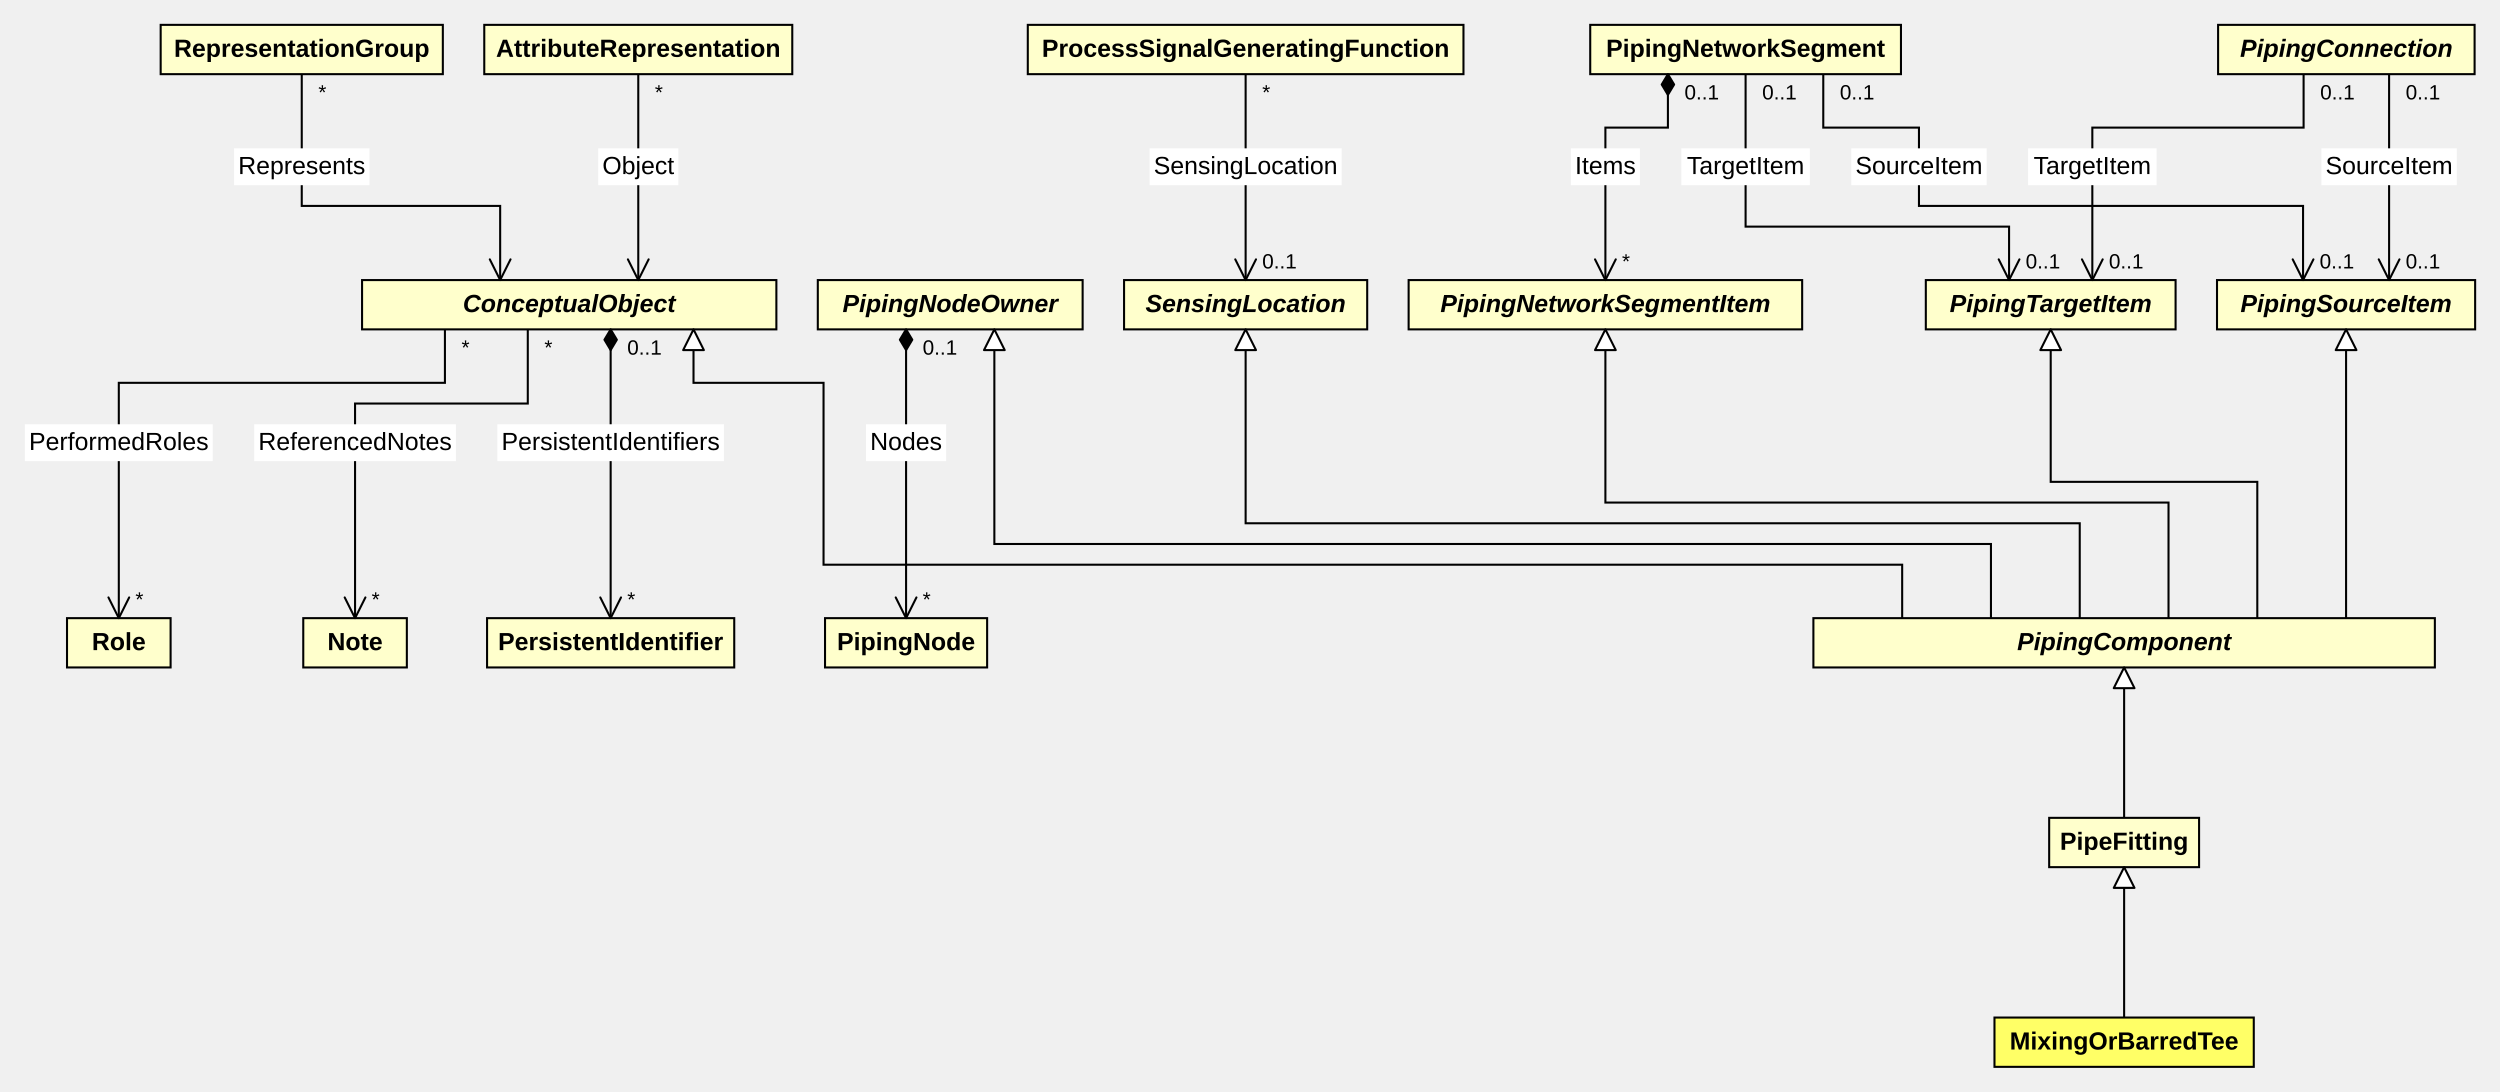
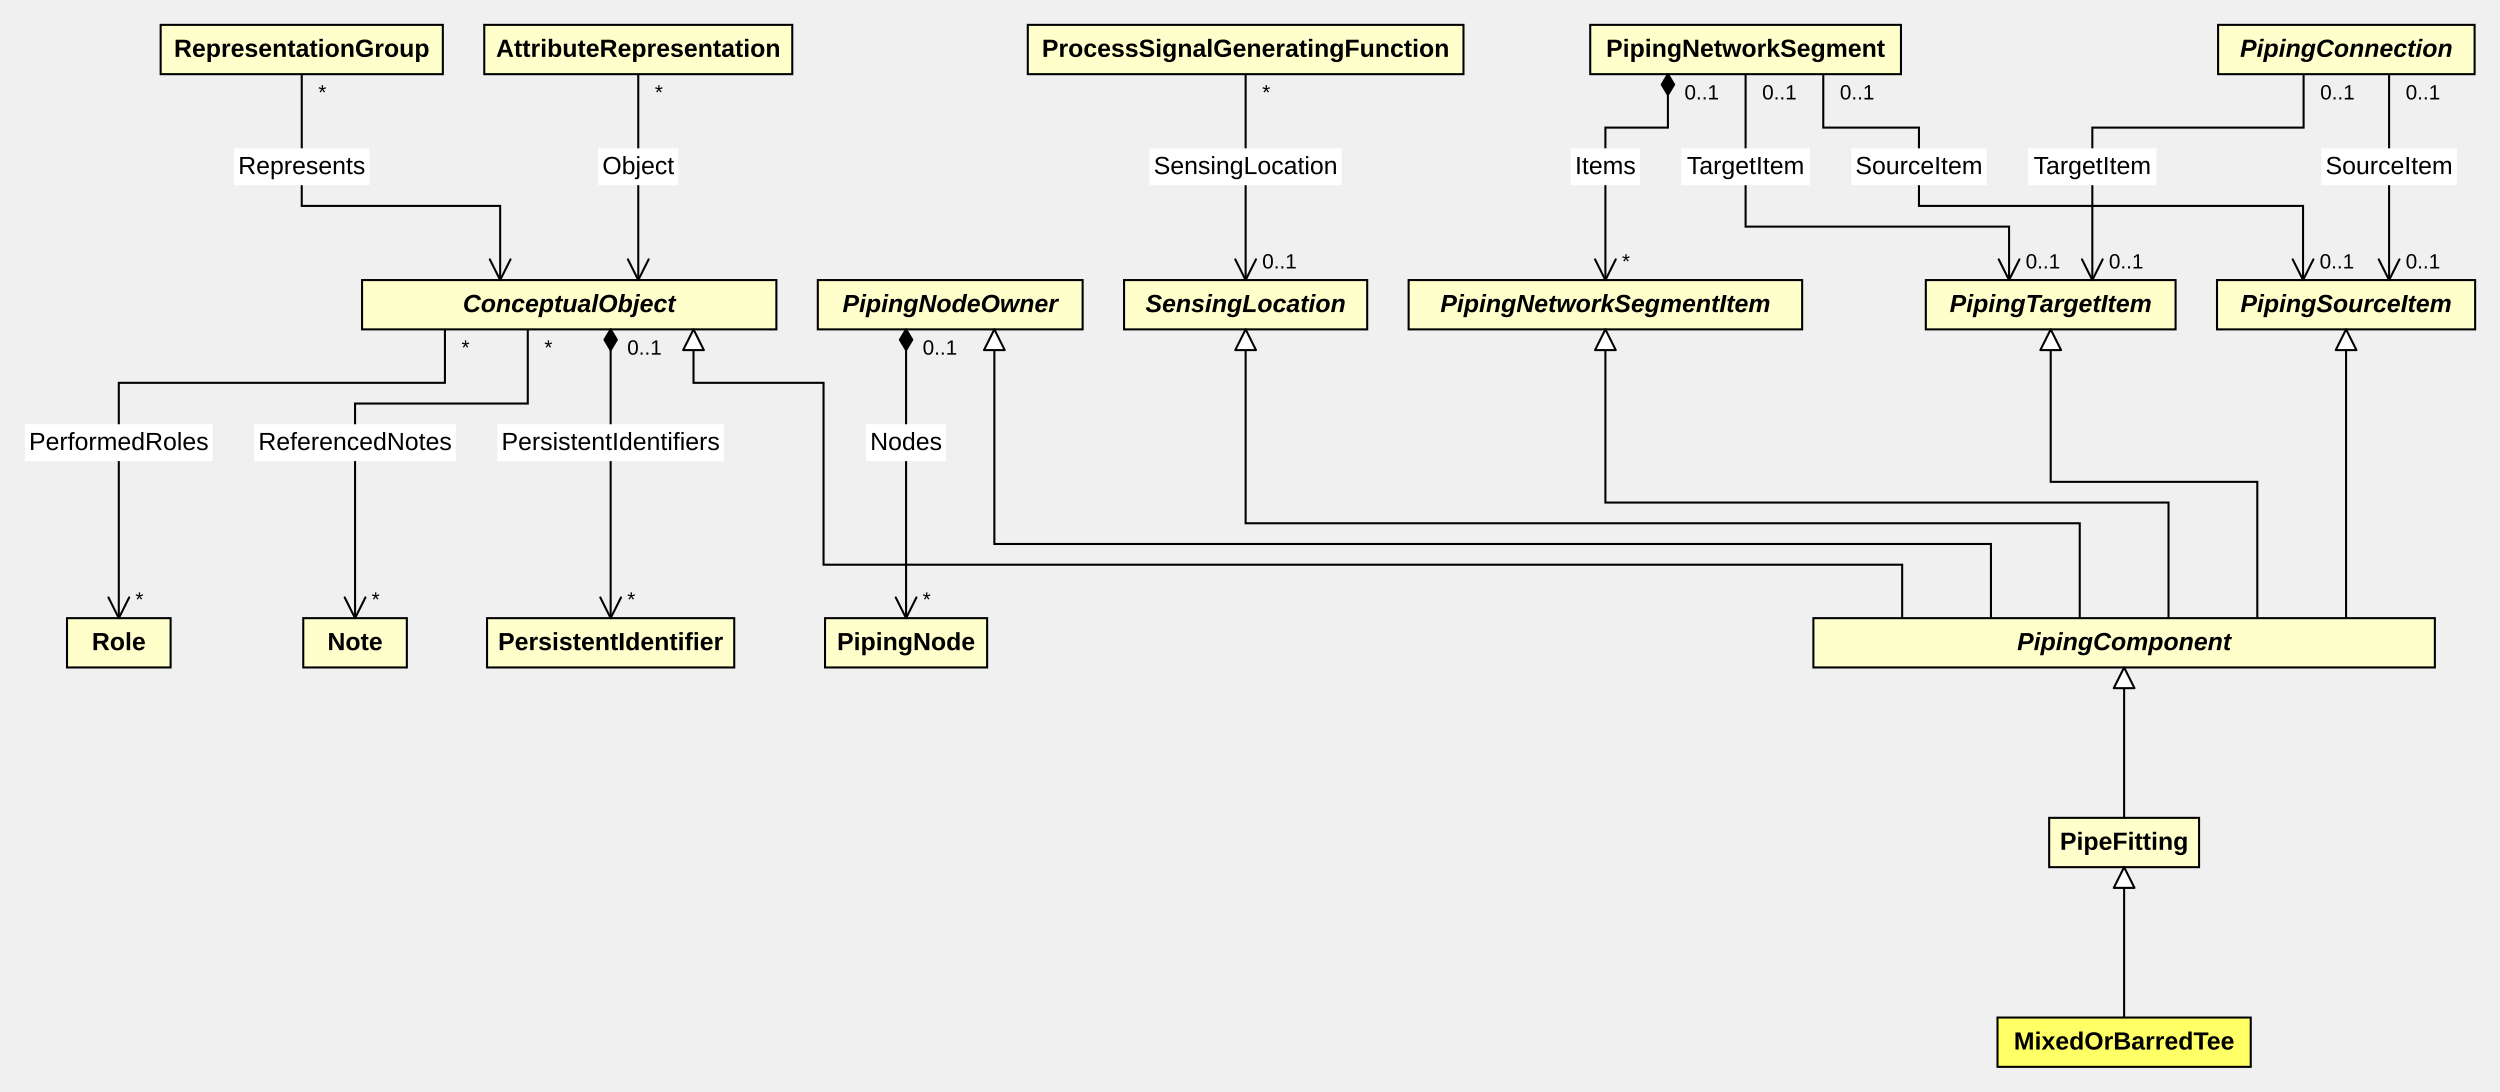
<svg xmlns="http://www.w3.org/2000/svg" width="1206.825px" height="527px" viewBox="0.0 0.0 1206.825 527">
  <style>
            .uml-foreground-stroke {
                stroke: black;
                stroke-width: 1px;
            }
            
            .uml-foreground-fill {
                fill: black;
            }
            
            .uml-background_color-type {
                fill: #ffffcc;
            }
            
            .uml-background_color-main_type {
                fill: #ffff66;
            }
            
            .uml-background_color-instance {
                fill: blue;
            }
            
            .uml-background_color-background {
                fill: white;
            }
            
            .uml-background_color-foreground {
                fill: black;
            }
            
            .uml-font-normal {
                font-family: Arial;
            }
            
            .uml-font-element {
                font-family: Arial;
            }
            
            .uml-fontsize-normal {
                font-size: 10px;
            }

            .uml-fontsize-large {
                font-size: 12px;
            }
            
            .uml-source_marker-closed_arrow {
                marker-start: url(#uml-marker-closed_arrow);
            }
            
            .uml-source_marker-open_arrow {
                marker-start: url(#uml-marker-open_arrow);
            }
            
            .uml-source_marker-filled_diamond {
                marker-start: url(#uml-marker-filled_diamond);
            }

            .uml-target_marker-closed_arrow {
                marker-end: url(#uml-marker-closed_arrow);
            }
            
            .uml-target_marker-open_arrow {
                marker-end: url(#uml-marker-open_arrow);
            }
            
            .uml-target_marker-filled_diamond {
                marker-end: url(#uml-marker-filled_diamond);
            }

            </style>
  <defs>
    <marker id="uml-marker-closed_arrow" viewBox="-2 -2 14 14" refX="10" refY="5.0" markerWidth="14" markerHeight="14" orient="auto-start-reverse">
      <path d="M 0 0 L 10 5.0 L 0 10 Z" stroke-linejoin="round" stroke-linecap="round" class="uml-foreground-stroke uml-background_color-background" />
    </marker>
    <marker id="uml-marker-open_arrow" viewBox="-2 -2 14 14" refX="10" refY="5.0" markerWidth="14" markerHeight="14" orient="auto-start-reverse">
      <path d="M 0 0 L 10 5.0 L 0 10" stroke-linejoin="round" stroke-linecap="round" fill="none" class="uml-foreground-stroke" />
    </marker>
    <marker id="uml-marker-filled_diamond" viewBox="-2 -2 14 14" refX="10" refY="5.0" markerWidth="14" markerHeight="14" orient="auto-start-reverse">
      <path d="M 0 5.0 L      5.0 2.0        10 5.0      5.0 8.0 Z       " stroke-linejoin="round" stroke-linecap="round" class="uml-foreground-stroke uml-background_color-foreground" />
    </marker>
  </defs>
  <rect class="uml-background_color-type uml-foreground-stroke" x="174.778" y="135.2" width="200.0" height="23.8" />
  <text x="274.778" text-anchor="middle" font-size="0px" y="150.64">
    <a href="../dexpi-models/Core/ConceptualObject.html">
      <tspan class="uml-foreground-fill uml-font-element uml-fontsize-large" font-weight="bold" font-style="italic">ConceptualObject</tspan>
    </a>
  </text>
  <rect class="uml-background_color-type uml-foreground-stroke" x="542.619" y="135.2" width="117.369" height="23.8" />
  <text x="601.303" text-anchor="middle" font-size="0px" y="150.64">
    <a href="../dexpi-models/Plant/Instrumentation/SensingLocation.html">
      <tspan class="uml-foreground-fill uml-font-element uml-fontsize-large" font-weight="bold" font-style="italic">SensingLocation</tspan>
    </a>
  </text>
  <rect class="uml-background_color-type uml-foreground-stroke" x="875.379" y="298.4" width="300.0" height="23.8" />
  <text x="1025.379" text-anchor="middle" font-size="0px" y="313.84">
    <a href="../dexpi-models/Plant/Piping/PipingComponent.html">
      <tspan class="uml-foreground-fill uml-font-element uml-fontsize-large" font-weight="bold" font-style="italic">PipingComponent</tspan>
    </a>
  </text>
  <rect class="uml-background_color-type uml-foreground-stroke" x="1070.742" y="12.0" width="123.82" height="23.8" />
  <text x="1132.653" text-anchor="middle" font-size="0px" y="27.44">
    <a href="../dexpi-models/Plant/Piping/PipingConnection.html">
      <tspan class="uml-foreground-fill uml-font-element uml-fontsize-large" font-weight="bold" font-style="italic">PipingConnection</tspan>
    </a>
  </text>
  <rect class="uml-background_color-type uml-foreground-stroke" x="679.987" y="135.2" width="189.969" height="23.8" />
  <text x="774.972" text-anchor="middle" font-size="0px" y="150.64">
    <a href="../dexpi-models/Plant/Piping/PipingNetworkSegmentItem.html">
      <tspan class="uml-foreground-fill uml-font-element uml-fontsize-large" font-weight="bold" font-style="italic">PipingNetworkSegmentItem</tspan>
    </a>
  </text>
  <rect class="uml-background_color-type uml-foreground-stroke" x="394.778" y="135.2" width="127.84" height="23.8" />
  <text x="458.698" text-anchor="middle" font-size="0px" y="150.64">
    <a href="../dexpi-models/Plant/Piping/PipingNodeOwner.html">
      <tspan class="uml-foreground-fill uml-font-element uml-fontsize-large" font-weight="bold" font-style="italic">PipingNodeOwner</tspan>
    </a>
  </text>
  <rect class="uml-background_color-type uml-foreground-stroke" x="1070.218" y="135.2" width="124.607" height="23.8" />
  <text x="1132.521" text-anchor="middle" font-size="0px" y="150.64">
    <a href="../dexpi-models/Plant/Piping/PipingSourceItem.html">
      <tspan class="uml-foreground-fill uml-font-element uml-fontsize-large" font-weight="bold" font-style="italic">PipingSourceItem</tspan>
    </a>
  </text>
  <rect class="uml-background_color-type uml-foreground-stroke" x="929.652" y="135.2" width="120.566" height="23.8" />
  <text x="989.935" text-anchor="middle" font-size="0px" y="150.64">
    <a href="../dexpi-models/Plant/Piping/PipingTargetItem.html">
      <tspan class="uml-foreground-fill uml-font-element uml-fontsize-large" font-weight="bold" font-style="italic">PipingTargetItem</tspan>
    </a>
  </text>
  <rect class="uml-background_color-type uml-foreground-stroke" x="233.77" y="12.0" width="148.684" height="23.8" />
  <text x="308.112" text-anchor="middle" font-size="0px" y="27.44">
    <a href="../dexpi-models/Core/Diagram/AttributeRepresentation.html">
      <tspan class="uml-foreground-fill uml-font-element uml-fontsize-large" font-weight="bold">AttributeRepresentation</tspan>
    </a>
  </text>
  <rect class="uml-background_color-type uml-foreground-stroke" x="77.558" y="12.0" width="136.212" height="23.8" />
  <text x="145.664" text-anchor="middle" font-size="0px" y="27.44">
    <a href="../dexpi-models/Core/Diagram/RepresentationGroup.html">
      <tspan class="uml-foreground-fill uml-font-element uml-fontsize-large" font-weight="bold">RepresentationGroup</tspan>
    </a>
  </text>
  <rect class="uml-background_color-type uml-foreground-stroke" x="146.395" y="298.4" width="50.0" height="23.8" />
  <text x="171.395" text-anchor="middle" font-size="0px" y="313.84">
    <a href="../dexpi-models/Core/Note.html">
      <tspan class="uml-foreground-fill uml-font-element uml-fontsize-large" font-weight="bold">Note</tspan>
    </a>
  </text>
  <rect class="uml-background_color-type uml-foreground-stroke" x="235.119" y="298.4" width="119.319" height="23.8" />
  <text x="294.778" text-anchor="middle" font-size="0px" y="313.84">
    <a href="../dexpi-models/Core/PersistentIdentifier.html">
      <tspan class="uml-foreground-fill uml-font-element uml-fontsize-large" font-weight="bold">PersistentIdentifier</tspan>
    </a>
  </text>
  <rect class="uml-background_color-type uml-foreground-stroke" x="32.351" y="298.4" width="50.0" height="23.8" />
  <text x="57.351" text-anchor="middle" font-size="0px" y="313.84">
    <a href="../dexpi-models/Core/Role.html">
      <tspan class="uml-foreground-fill uml-font-element uml-fontsize-large" font-weight="bold">Role</tspan>
    </a>
  </text>
-   <rect class="uml-background_color-main_type uml-foreground-stroke" x="962.793" y="491.2" width="125.171" height="23.8" />
+   <rect class="uml-background_color-main_type uml-foreground-stroke" x="964.259" y="491.2" width="122.239" height="23.8" />
  <text x="1025.379" text-anchor="middle" font-size="0px" y="506.64">
-     <tspan class="uml-foreground-fill uml-font-element uml-fontsize-large" font-weight="bold">MixingOrBarredTee</tspan>
+     <tspan class="uml-foreground-fill uml-font-element uml-fontsize-large" font-weight="bold">MixedOrBarredTee</tspan>
  </text>
  <rect class="uml-background_color-type uml-foreground-stroke" x="496.146" y="12.0" width="210.314" height="23.8" />
  <text x="601.303" text-anchor="middle" font-size="0px" y="27.44">
    <a href="../dexpi-models/Plant/Instrumentation/ProcessSignalGeneratingFunction.html">
      <tspan class="uml-foreground-fill uml-font-element uml-fontsize-large" font-weight="bold">ProcessSignalGeneratingFunction</tspan>
    </a>
  </text>
  <rect class="uml-background_color-type uml-foreground-stroke" x="989.196" y="394.8" width="72.365" height="23.8" />
  <text x="1025.379" text-anchor="middle" font-size="0px" y="410.24">
    <a href="../dexpi-models/Plant/Piping/PipeFitting.html">
      <tspan class="uml-foreground-fill uml-font-element uml-fontsize-large" font-weight="bold">PipeFitting</tspan>
    </a>
  </text>
  <rect class="uml-background_color-type uml-foreground-stroke" x="767.65" y="12.0" width="150.0" height="23.8" />
  <text x="842.65" text-anchor="middle" font-size="0px" y="27.44">
    <a href="../dexpi-models/Plant/Piping/PipingNetworkSegment.html">
      <tspan class="uml-foreground-fill uml-font-element uml-fontsize-large" font-weight="bold">PipingNetworkSegment</tspan>
    </a>
  </text>
  <rect class="uml-background_color-type uml-foreground-stroke" x="398.267" y="298.4" width="78.249" height="23.8" />
  <text x="437.392" text-anchor="middle" font-size="0px" y="313.84">
    <a href="../dexpi-models/Plant/Piping/PipingNode.html">
      <tspan class="uml-foreground-fill uml-font-element uml-fontsize-large" font-weight="bold">PipingNode</tspan>
    </a>
  </text>
  <polyline class="uml-foreground-stroke uml-source_marker-closed_arrow" points="334.778,159.0 334.778,184.8 397.548,184.8 397.548,213.2 397.548,214.2 397.548,272.6 918.236,272.6 918.236,298.4" fill="none" />
  <polyline class="uml-foreground-stroke uml-source_marker-closed_arrow" points="601.303,159.0 601.303,213.2 601.303,214.2 601.303,252.6 1003.95,252.6 1003.95,298.4" fill="none" />
  <polyline class="uml-foreground-stroke uml-source_marker-closed_arrow" points="1025.379,322.2 1025.379,358 1025.379,359 1025.379,394.8" fill="none" />
  <polyline class="uml-foreground-stroke uml-source_marker-closed_arrow" points="774.972,159.0 774.972,213.2 774.972,214.2 774.972,242.6 1046.807,242.6 1046.807,298.4" fill="none" />
  <polyline class="uml-foreground-stroke uml-source_marker-closed_arrow" points="480.005,159.0 480.005,213.2 480.005,214.2 480.005,262.6 961.093,262.6 961.093,298.4" fill="none" />
  <polyline class="uml-foreground-stroke uml-source_marker-closed_arrow" points="1132.521,159.0 1132.521,213.2 1132.521,214.2 1132.521,298.4" fill="none" />
  <polyline class="uml-foreground-stroke uml-source_marker-closed_arrow" points="989.935,159.0 989.935,213.2 989.935,214.2 989.935,232.6 1089.664,232.6 1089.664,298.4" fill="none" />
  <polyline class="uml-foreground-stroke uml-source_marker-closed_arrow" points="1025.379,418.6 1025.379,454.4 1025.379,455.4 1025.379,491.2" fill="none" />
  <rect class="uml-background_color-background " x="12.0" y="204.8" width="90.701" height="17.8" />
  <text x="57.351" text-anchor="middle" font-size="0px" y="217.24">
    <a href="../dexpi-models/Core/ConceptualObject.html#sp:core.conceptualobject.performedroles">
      <tspan class="uml-foreground-fill uml-font-element uml-fontsize-large">PerformedRoles</tspan>
    </a>
  </text>
  <polyline class="uml-foreground-stroke" points="214.778,159.0 214.778,184.8 57.351,184.8 57.351,204.8" fill="none" />
  <polyline class="uml-foreground-stroke uml-target_marker-open_arrow" points="57.351,222.6 57.351,298.4" fill="none" />
  <text x="222.778" font-size="0px" y="171.2">
    <tspan class="uml-foreground-fill uml-font-normal uml-fontsize-normal">*</tspan>
  </text>
  <text x="65.351" font-size="0px" y="292.8">
    <tspan class="uml-foreground-fill uml-font-normal uml-fontsize-normal">*</tspan>
  </text>
  <rect class="uml-background_color-background " x="240.088" y="204.8" width="109.381" height="17.8" />
  <text x="294.778" text-anchor="middle" font-size="0px" y="217.24">
    <a href="../dexpi-models/Core/ConceptualObject.html#sp:core.conceptualobject.persistentidentifiers">
      <tspan class="uml-foreground-fill uml-font-element uml-fontsize-large">PersistentIdentifiers</tspan>
    </a>
  </text>
  <polyline class="uml-foreground-stroke uml-source_marker-filled_diamond" points="294.778,159.0 294.778,204.8" fill="none" />
  <polyline class="uml-foreground-stroke uml-target_marker-open_arrow" points="294.778,222.6 294.778,298.4" fill="none" />
  <text x="302.778" font-size="0px" y="171.2">
    <tspan class="uml-foreground-fill uml-font-normal uml-fontsize-normal">0..1</tspan>
  </text>
  <text x="302.778" font-size="0px" y="292.8">
    <tspan class="uml-foreground-fill uml-font-normal uml-fontsize-normal">*</tspan>
  </text>
  <rect class="uml-background_color-background " x="122.701" y="204.8" width="97.387" height="17.8" />
  <text x="171.395" text-anchor="middle" font-size="0px" y="217.24">
    <a href="../dexpi-models/Core/ConceptualObject.html#sp:core.conceptualobject.referencednotes">
      <tspan class="uml-foreground-fill uml-font-element uml-fontsize-large">ReferencedNotes</tspan>
    </a>
  </text>
  <polyline class="uml-foreground-stroke" points="254.778,159.0 254.778,194.8 171.395,194.8 171.395,204.8" fill="none" />
  <polyline class="uml-foreground-stroke uml-target_marker-open_arrow" points="171.395,222.6 171.395,298.4" fill="none" />
  <text x="262.778" font-size="0px" y="171.2">
    <tspan class="uml-foreground-fill uml-font-normal uml-fontsize-normal">*</tspan>
  </text>
  <text x="179.395" font-size="0px" y="292.8">
    <tspan class="uml-foreground-fill uml-font-normal uml-fontsize-normal">*</tspan>
  </text>
  <rect class="uml-background_color-background " x="288.771" y="71.6" width="38.682" height="17.8" />
  <text x="308.112" text-anchor="middle" font-size="0px" y="84.04">
    <a href="../dexpi-models/Core/Diagram/AttributeRepresentation.html#sp:core.diagram.attributerepresentation.object">
      <tspan class="uml-foreground-fill uml-font-element uml-fontsize-large">Object</tspan>
    </a>
  </text>
  <polyline class="uml-foreground-stroke" points="308.112,35.8 308.112,71.6" fill="none" />
  <polyline class="uml-foreground-stroke uml-target_marker-open_arrow" points="308.112,89.4 308.112,135.2" fill="none" />
  <text x="316.112" font-size="0px" y="48.0">
    <tspan class="uml-foreground-fill uml-font-normal uml-fontsize-normal">*</tspan>
  </text>
  <rect class="uml-background_color-background " x="112.981" y="71.6" width="65.365" height="17.8" />
  <text x="145.664" text-anchor="middle" font-size="0px" y="84.04">
    <a href="../dexpi-models/Core/Diagram/RepresentationGroup.html#sp:core.diagram.representationgroup.represents">
      <tspan class="uml-foreground-fill uml-font-element uml-fontsize-large">Represents</tspan>
    </a>
  </text>
  <polyline class="uml-foreground-stroke" points="145.664,35.8 145.664,71.6" fill="none" />
  <polyline class="uml-foreground-stroke uml-target_marker-open_arrow" points="145.664,89.4 145.664,99.4 241.445,99.4 241.445,135.2" fill="none" />
  <text x="153.664" font-size="0px" y="48.0">
    <tspan class="uml-foreground-fill uml-font-normal uml-fontsize-normal">*</tspan>
  </text>
  <rect class="uml-background_color-background " x="554.936" y="71.6" width="92.734" height="17.8" />
  <text x="601.303" text-anchor="middle" font-size="0px" y="84.04">
    <a href="../dexpi-models/Plant/Instrumentation/ProcessSignalGeneratingFunction.html#sp:plant.instrumentation.processsignalgeneratingfunction.sensinglocation">
      <tspan class="uml-foreground-fill uml-font-element uml-fontsize-large">SensingLocation</tspan>
    </a>
  </text>
  <polyline class="uml-foreground-stroke" points="601.303,35.8 601.303,71.6" fill="none" />
  <polyline class="uml-foreground-stroke uml-target_marker-open_arrow" points="601.303,89.4 601.303,135.2" fill="none" />
  <text x="609.303" font-size="0px" y="48.0">
    <tspan class="uml-foreground-fill uml-font-normal uml-fontsize-normal">*</tspan>
  </text>
  <text x="609.303" font-size="0px" y="129.6">
    <tspan class="uml-foreground-fill uml-font-normal uml-fontsize-normal">0..1</tspan>
  </text>
  <rect class="uml-background_color-background " x="1120.61" y="71.6" width="65.359" height="17.8" />
  <text x="1153.289" text-anchor="middle" font-size="0px" y="84.04">
    <a href="../dexpi-models/Plant/Piping/PipingConnection.html#sp:plant.piping.pipingconnection.sourceitem">
      <tspan class="uml-foreground-fill uml-font-element uml-fontsize-large">SourceItem</tspan>
    </a>
  </text>
  <polyline class="uml-foreground-stroke" points="1153.289,35.8 1153.289,71.6" fill="none" />
  <polyline class="uml-foreground-stroke uml-target_marker-open_arrow" points="1153.289,89.4 1153.289,135.2" fill="none" />
  <text x="1161.289" font-size="0px" y="48.0">
    <tspan class="uml-foreground-fill uml-font-normal uml-fontsize-normal">0..1</tspan>
  </text>
  <text x="1161.289" font-size="0px" y="129.6">
    <tspan class="uml-foreground-fill uml-font-normal uml-fontsize-normal">0..1</tspan>
  </text>
  <rect class="uml-background_color-background " x="979.019" y="71.6" width="62.02" height="17.8" />
  <text x="1010.029" text-anchor="middle" font-size="0px" y="84.04">
    <a href="../dexpi-models/Plant/Piping/PipingConnection.html#sp:plant.piping.pipingconnection.targetitem">
      <tspan class="uml-foreground-fill uml-font-element uml-fontsize-large">TargetItem</tspan>
    </a>
  </text>
  <polyline class="uml-foreground-stroke" points="1112.016,35.8 1112.016,61.6 1010.029,61.6 1010.029,71.6" fill="none" />
  <polyline class="uml-foreground-stroke uml-target_marker-open_arrow" points="1010.029,89.4 1010.029,135.2" fill="none" />
  <text x="1120.016" font-size="0px" y="48.0">
    <tspan class="uml-foreground-fill uml-font-normal uml-fontsize-normal">0..1</tspan>
  </text>
  <text x="1018.029" font-size="0px" y="129.6">
    <tspan class="uml-foreground-fill uml-font-normal uml-fontsize-normal">0..1</tspan>
  </text>
  <rect class="uml-background_color-background " x="758.303" y="71.6" width="33.338" height="17.8" />
  <text x="774.972" text-anchor="middle" font-size="0px" y="84.04">
    <a href="../dexpi-models/Plant/Piping/PipingNetworkSegment.html#sp:plant.piping.pipingnetworksegment.items">
      <tspan class="uml-foreground-fill uml-font-element uml-fontsize-large">Items</tspan>
    </a>
  </text>
  <polyline class="uml-foreground-stroke uml-source_marker-filled_diamond" points="805.15,35.8 805.15,61.6 774.972,61.6 774.972,71.6" fill="none" />
  <polyline class="uml-foreground-stroke uml-target_marker-open_arrow" points="774.972,89.4 774.972,135.2" fill="none" />
  <text x="813.15" font-size="0px" y="48.0">
    <tspan class="uml-foreground-fill uml-font-normal uml-fontsize-normal">0..1</tspan>
  </text>
  <text x="782.972" font-size="0px" y="129.6">
    <tspan class="uml-foreground-fill uml-font-normal uml-fontsize-normal">*</tspan>
  </text>
  <rect class="uml-background_color-background " x="893.66" y="71.6" width="65.359" height="17.8" />
  <text x="926.34" text-anchor="middle" font-size="0px" y="84.04">
    <a href="../dexpi-models/Plant/Piping/PipingNetworkSegment.html#sp:plant.piping.pipingnetworksegment.sourceitem">
      <tspan class="uml-foreground-fill uml-font-element uml-fontsize-large">SourceItem</tspan>
    </a>
  </text>
  <polyline class="uml-foreground-stroke" points="880.15,35.8 880.15,61.6 926.34,61.6 926.34,71.6" fill="none" />
  <polyline class="uml-foreground-stroke uml-target_marker-open_arrow" points="926.34,89.4 926.34,99.4 1111.754,99.4 1111.754,135.2" fill="none" />
  <text x="888.15" font-size="0px" y="48.0">
    <tspan class="uml-foreground-fill uml-font-normal uml-fontsize-normal">0..1</tspan>
  </text>
  <text x="1119.754" font-size="0px" y="129.6">
    <tspan class="uml-foreground-fill uml-font-normal uml-fontsize-normal">0..1</tspan>
  </text>
  <rect class="uml-background_color-background " x="811.64" y="71.6" width="62.02" height="17.8" />
  <text x="842.65" text-anchor="middle" font-size="0px" y="84.04">
    <a href="../dexpi-models/Plant/Piping/PipingNetworkSegment.html#sp:plant.piping.pipingnetworksegment.targetitem">
      <tspan class="uml-foreground-fill uml-font-element uml-fontsize-large">TargetItem</tspan>
    </a>
  </text>
  <polyline class="uml-foreground-stroke" points="842.65,35.8 842.65,71.6" fill="none" />
  <polyline class="uml-foreground-stroke uml-target_marker-open_arrow" points="842.65,89.4 842.65,109.4 969.84,109.4 969.84,135.2" fill="none" />
  <text x="850.65" font-size="0px" y="48.0">
    <tspan class="uml-foreground-fill uml-font-normal uml-fontsize-normal">0..1</tspan>
  </text>
  <text x="977.84" font-size="0px" y="129.6">
    <tspan class="uml-foreground-fill uml-font-normal uml-fontsize-normal">0..1</tspan>
  </text>
  <rect class="uml-background_color-background " x="418.048" y="204.8" width="38.688" height="17.8" />
  <text x="437.392" text-anchor="middle" font-size="0px" y="217.24">
    <a href="../dexpi-models/Plant/Piping/PipingNodeOwner.html#sp:plant.piping.pipingnodeowner.nodes">
      <tspan class="uml-foreground-fill uml-font-element uml-fontsize-large">Nodes</tspan>
    </a>
  </text>
  <polyline class="uml-foreground-stroke uml-source_marker-filled_diamond" points="437.392,159.0 437.392,204.8" fill="none" />
  <polyline class="uml-foreground-stroke uml-target_marker-open_arrow" points="437.392,222.6 437.392,298.4" fill="none" />
  <text x="445.392" font-size="0px" y="171.2">
    <tspan class="uml-foreground-fill uml-font-normal uml-fontsize-normal">0..1</tspan>
  </text>
  <text x="445.392" font-size="0px" y="292.8">
    <tspan class="uml-foreground-fill uml-font-normal uml-fontsize-normal">*</tspan>
  </text>
</svg>
